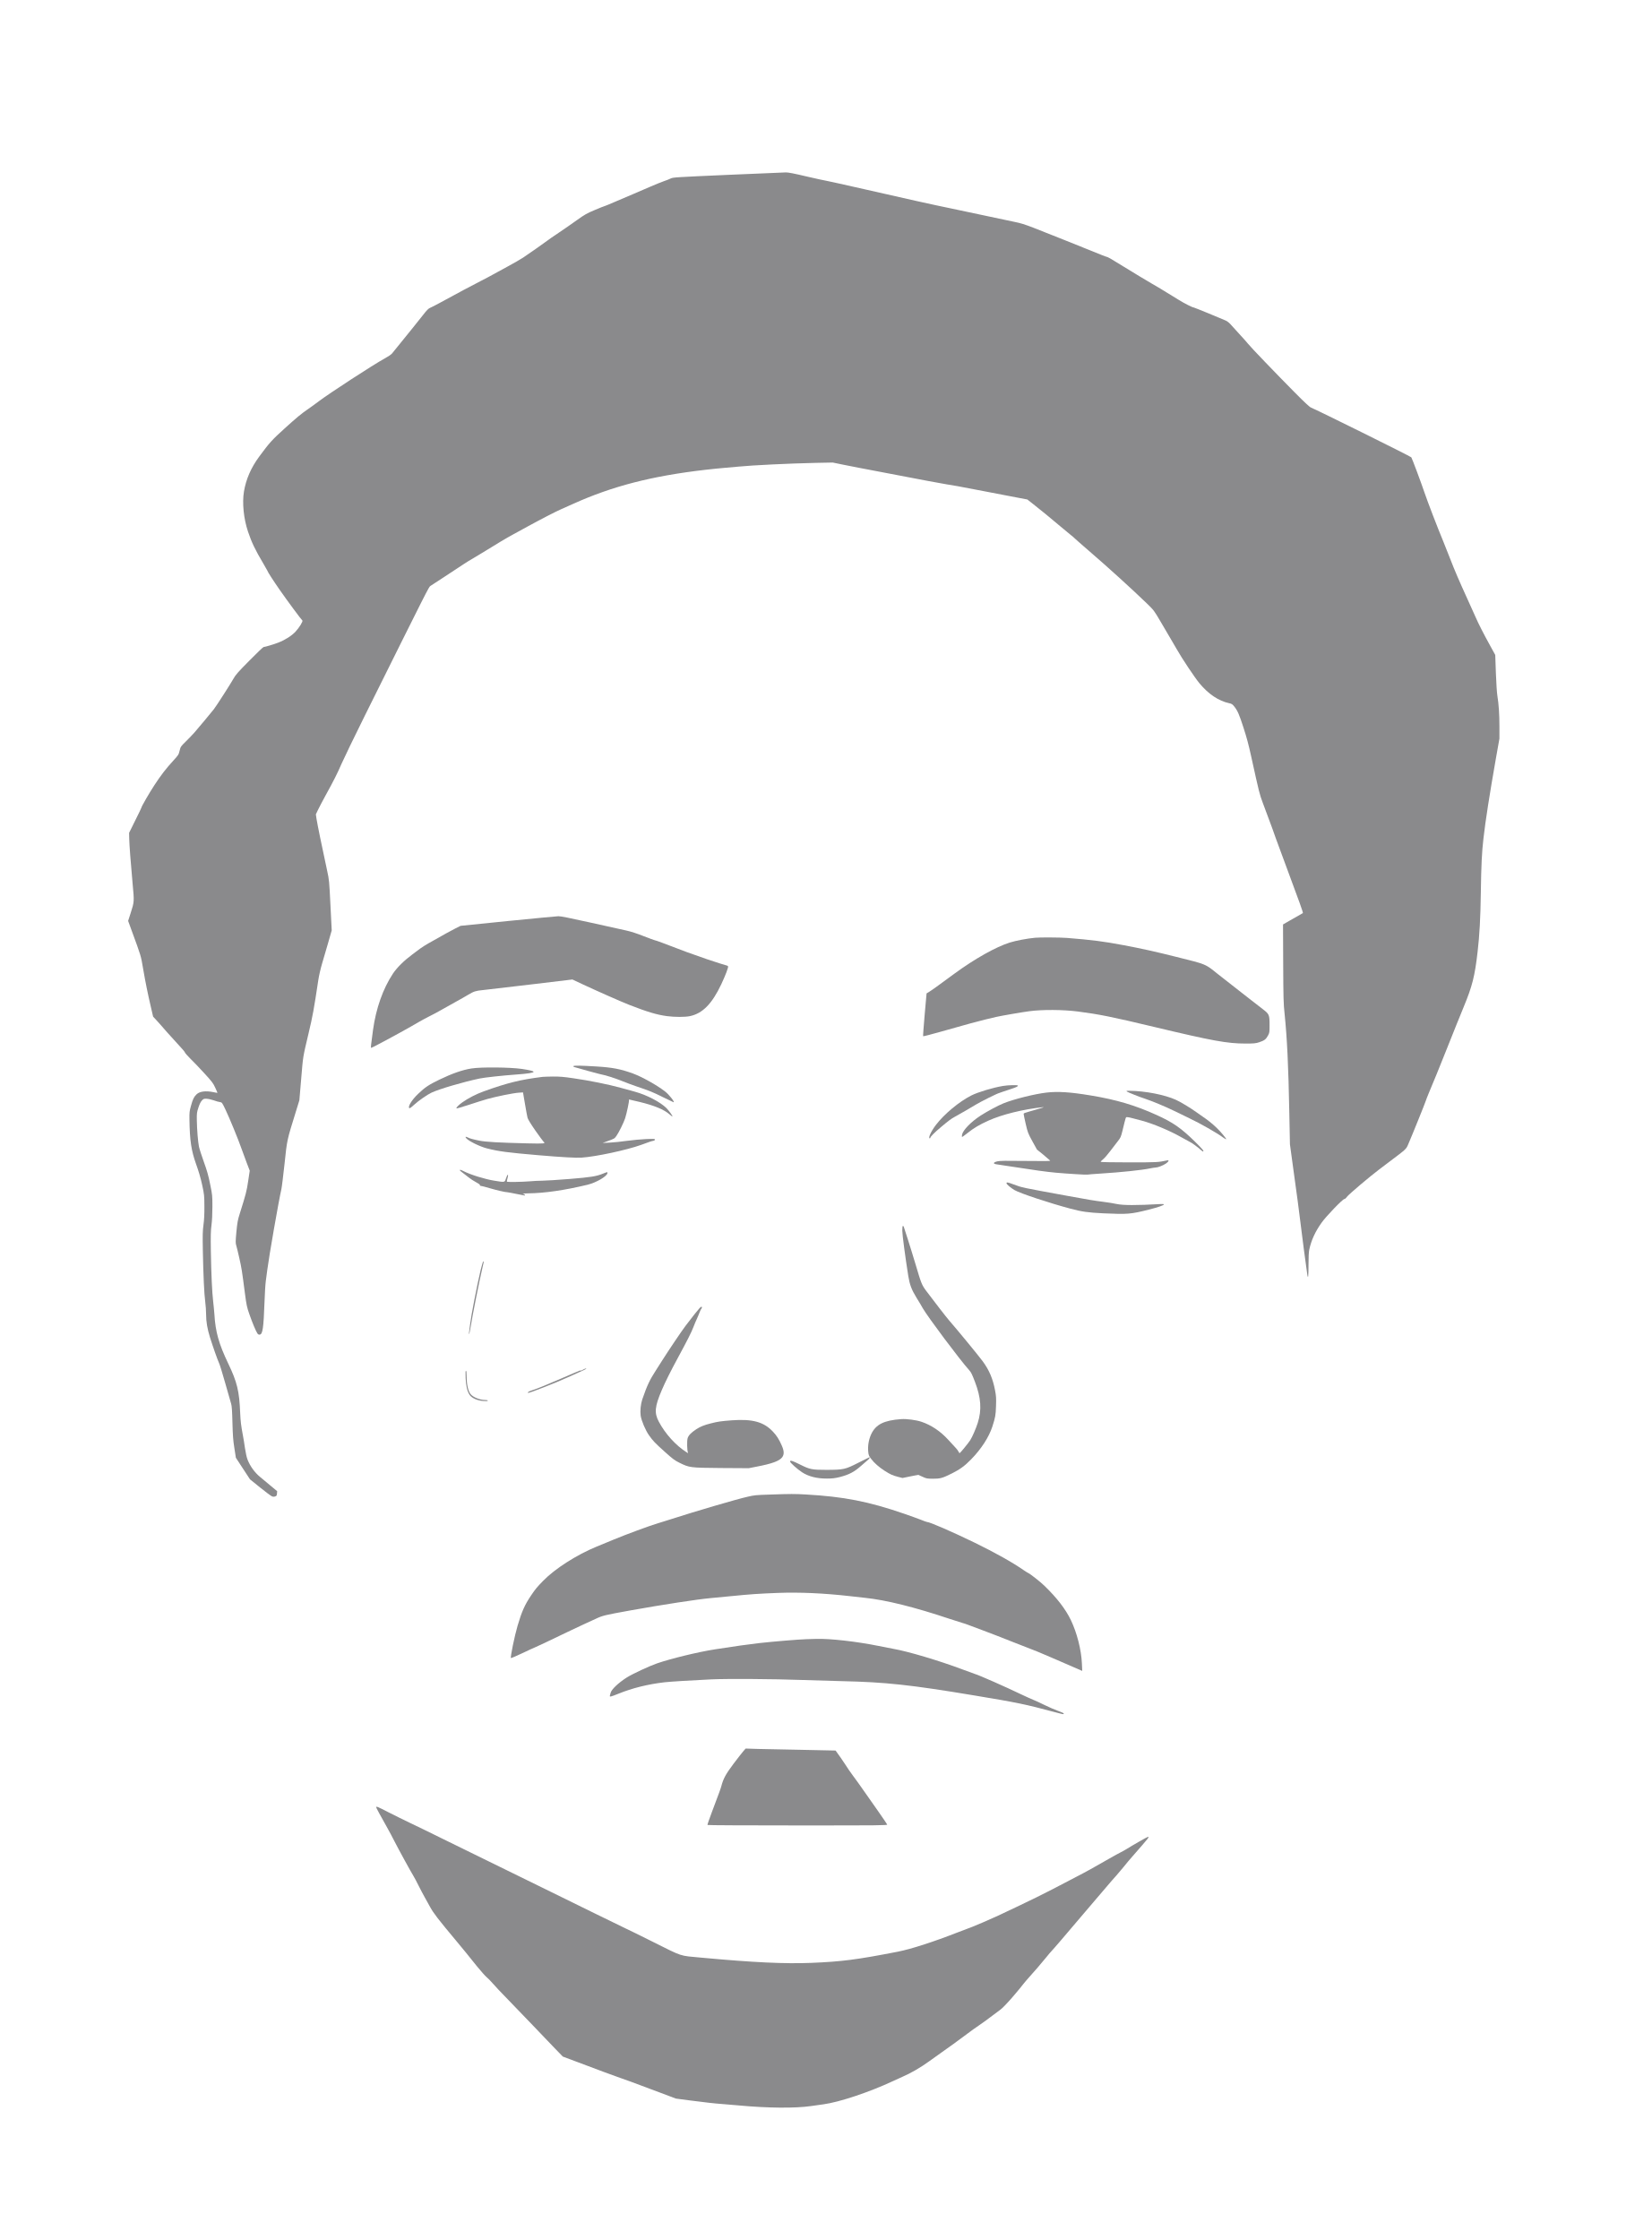
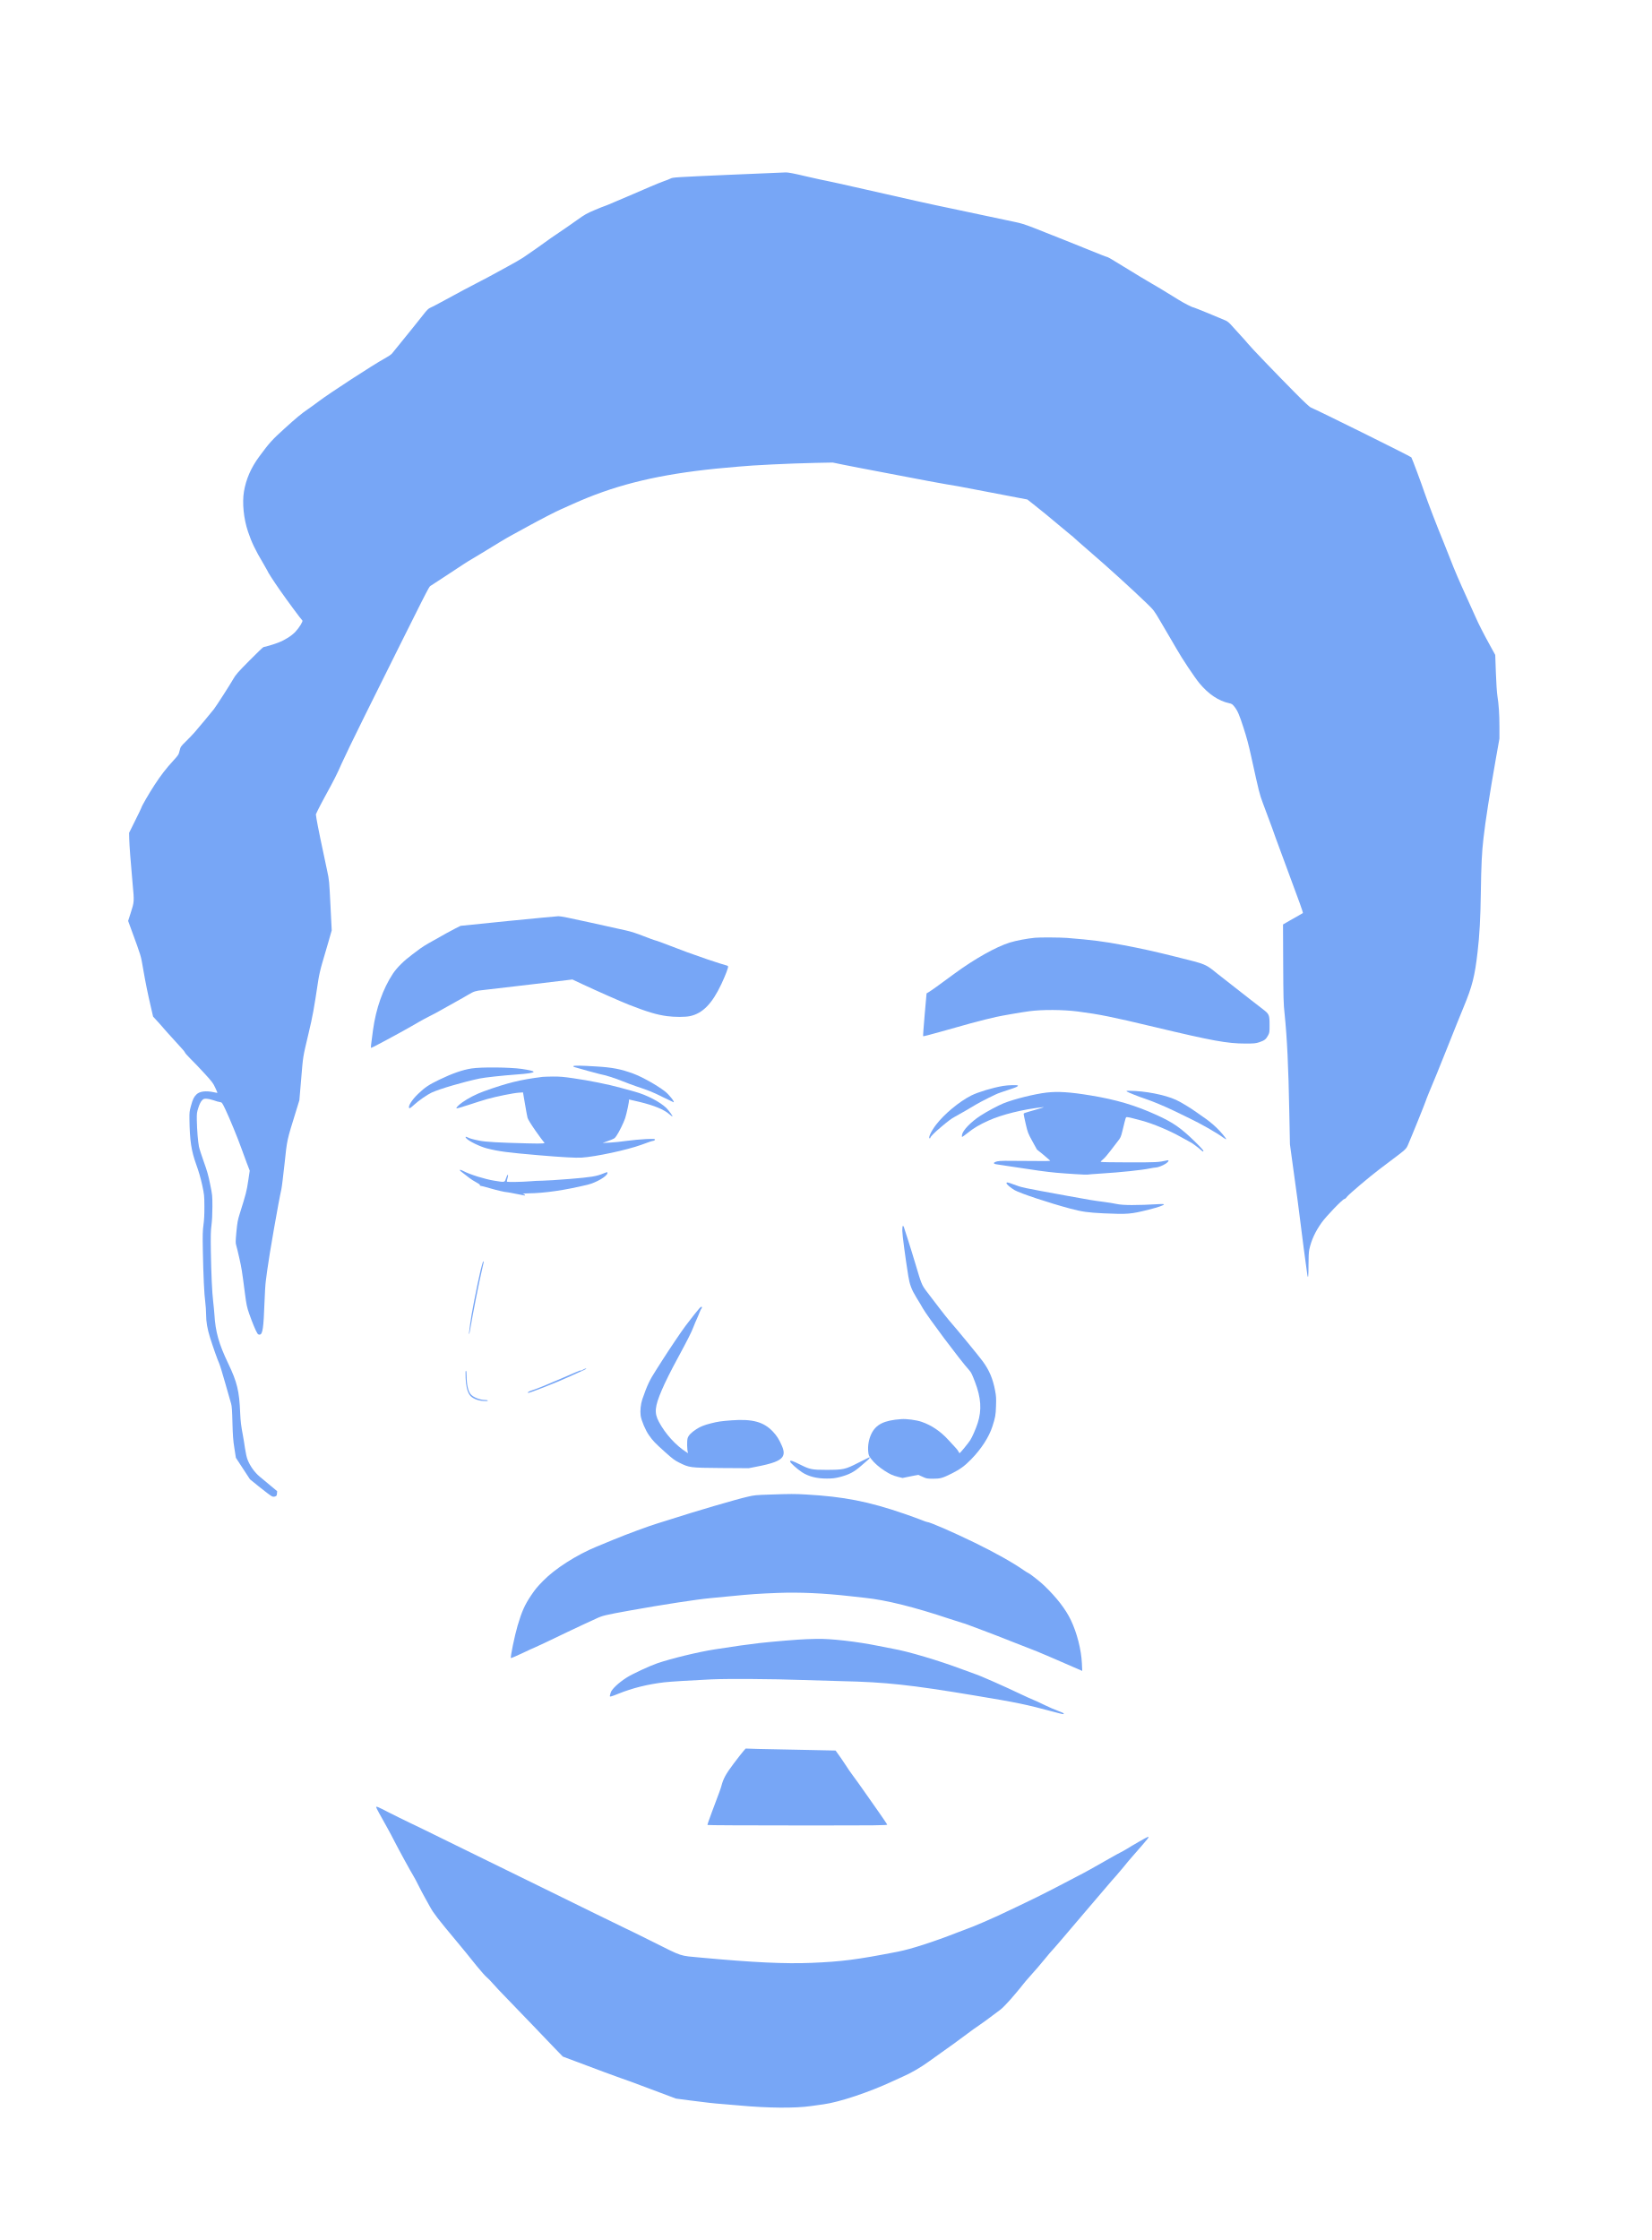
<svg xmlns="http://www.w3.org/2000/svg" version="1.0" viewBox="0 0 2884 3912" preserveAspectRatio="xMidYMid meet">
-   <g transform="translate(0,3912) scale(0.1,-0.1)" fill="rgba(138, 138, 140, 1)" stroke="none">
+   <g transform="translate(0,3912) scale(0.1,-0.1)" fill="#77A6F6" stroke="none">
    <path d="M12710 36066 c-901 -40 -957 -43 -995 -63 -22 -11 -75 -33 -119 -47 -43 -15 -146 -57 -230 -93 -83 -36 -223 -96 -311 -134 -88 -37 -234 -99 -324 -138 -90 -39 -168 -71 -173 -71 -5 0 -81 -30 -168 -67 -140 -59 -176 -79 -317 -180 -87 -63 -228 -160 -313 -217 -85 -57 -177 -120 -205 -142 -55 -42 -296 -211 -418 -293 -43 -28 -166 -100 -275 -158 -108 -58 -226 -122 -262 -143 -36 -21 -126 -68 -200 -106 -124 -62 -430 -226 -725 -387 -66 -36 -138 -73 -160 -82 -31 -12 -59 -40 -125 -125 -47 -60 -126 -160 -177 -222 -51 -62 -149 -183 -217 -268 -69 -85 -136 -168 -150 -185 -13 -16 -71 -55 -128 -86 -187 -101 -968 -609 -1151 -748 -56 -43 -140 -103 -186 -135 -115 -78 -205 -153 -411 -340 -220 -199 -264 -248 -443 -491 -143 -194 -230 -394 -266 -610 -33 -196 -5 -474 70 -697 64 -191 128 -324 266 -556 40 -67 73 -125 73 -128 0 -14 101 -171 218 -339 133 -191 378 -521 393 -531 17 -10 -55 -127 -120 -196 -67 -72 -180 -144 -301 -191 -71 -28 -234 -77 -256 -77 -8 0 -119 -106 -248 -237 -204 -206 -240 -247 -282 -322 -53 -94 -289 -462 -338 -526 -35 -46 -264 -321 -340 -408 -28 -32 -94 -101 -146 -152 -94 -92 -96 -96 -113 -166 -16 -68 -22 -77 -110 -173 -125 -136 -218 -256 -330 -428 -89 -136 -227 -374 -227 -393 0 -4 -48 -105 -108 -224 l-107 -216 2 -100 c3 -120 24 -400 59 -785 30 -323 31 -314 -37 -526 l-41 -127 57 -156 c175 -478 164 -442 205 -681 42 -243 79 -424 137 -674 l37 -160 101 -110 c55 -61 123 -138 150 -171 28 -32 107 -120 177 -195 70 -74 128 -142 128 -150 0 -8 43 -57 95 -109 53 -51 163 -166 245 -256 131 -143 154 -172 189 -250 23 -49 40 -89 39 -91 -2 -1 -32 4 -68 12 -134 28 -243 15 -297 -38 -46 -44 -65 -83 -98 -203 -25 -89 -28 -115 -26 -235 5 -368 32 -546 117 -783 44 -122 79 -241 105 -360 37 -172 38 -186 39 -376 1 -136 -4 -236 -16 -322 -14 -105 -16 -174 -11 -449 8 -434 24 -768 42 -897 8 -59 15 -158 15 -221 0 -126 21 -248 69 -403 51 -162 132 -391 155 -439 13 -25 62 -184 110 -355 49 -170 95 -332 103 -360 12 -37 18 -124 23 -330 6 -227 12 -311 34 -447 l26 -167 123 -188 123 -188 178 -144 c98 -79 191 -148 207 -154 19 -8 37 -8 56 -1 24 8 28 16 31 51 l3 41 -112 93 c-62 52 -148 123 -191 159 -89 74 -168 183 -212 293 -17 42 -34 119 -47 205 -11 75 -26 173 -35 217 -34 181 -42 248 -49 400 -15 382 -54 540 -210 865 -162 339 -222 550 -240 855 -4 55 -13 154 -21 220 -20 167 -34 480 -41 880 -4 278 -2 362 11 460 10 76 16 192 16 320 0 195 -1 207 -40 396 -30 151 -55 237 -110 389 -38 107 -77 226 -85 265 -17 86 -34 286 -37 460 -2 120 0 137 27 220 19 59 39 101 60 124 29 31 36 34 83 32 28 -1 84 -13 124 -27 40 -15 89 -29 109 -31 36 -5 38 -7 99 -135 69 -144 220 -512 280 -683 21 -60 62 -171 90 -245 l52 -135 -27 -180 c-26 -177 -40 -230 -147 -570 -36 -114 -43 -154 -59 -319 -15 -165 -16 -194 -3 -235 8 -25 32 -125 54 -222 40 -176 46 -216 99 -624 26 -197 34 -234 76 -355 52 -148 113 -296 140 -336 12 -18 23 -24 42 -22 51 6 67 116 83 568 5 146 15 312 23 370 8 58 20 146 26 195 30 236 199 1203 246 1408 8 34 32 233 55 442 44 421 41 406 196 905 l63 205 31 365 c35 416 27 369 130 805 73 308 91 407 170 930 11 74 40 201 68 295 27 91 76 257 108 369 l58 203 -22 437 c-21 422 -22 441 -57 601 -91 420 -170 806 -186 906 l-12 82 36 76 c20 42 78 152 128 244 148 268 213 397 284 562 37 85 221 466 409 845 1107 2226 1116 2245 1144 2262 15 9 110 71 212 138 328 217 479 315 485 315 3 0 94 55 203 122 305 188 417 255 542 323 63 34 182 99 263 144 219 120 482 256 583 300 49 22 141 62 204 91 685 309 1372 486 2300 594 118 14 278 30 355 36 77 6 183 15 235 21 242 24 883 55 1340 65 l305 6 180 -37 c99 -20 225 -45 280 -55 55 -10 253 -48 440 -84 699 -134 1026 -196 1092 -205 120 -18 180 -29 653 -120 256 -49 530 -102 610 -117 l144 -27 109 -86 c173 -137 245 -196 435 -356 97 -82 195 -163 217 -180 22 -16 49 -39 60 -51 11 -12 124 -111 250 -220 342 -294 756 -671 1015 -921 124 -120 127 -124 242 -320 63 -109 142 -243 175 -298 33 -55 82 -138 108 -185 88 -157 313 -494 397 -595 158 -189 333 -306 517 -346 45 -9 58 -18 93 -62 54 -69 86 -142 156 -360 60 -185 90 -298 137 -512 141 -640 144 -651 203 -810 149 -397 210 -564 226 -615 10 -30 107 -293 216 -585 194 -520 264 -715 257 -721 -2 -2 -34 -21 -72 -42 -39 -21 -116 -65 -173 -98 l-102 -59 3 -680 c3 -609 5 -702 25 -885 43 -419 67 -913 82 -1725 l11 -550 45 -330 c25 -181 65 -474 89 -650 24 -176 46 -351 50 -390 6 -66 108 -843 120 -912 14 -77 20 -19 20 174 0 135 5 229 13 268 36 166 104 314 214 469 80 114 371 416 400 416 10 0 31 18 46 40 25 37 400 355 565 479 40 30 126 95 192 145 277 208 277 208 313 294 76 176 295 720 304 752 6 19 28 78 50 130 62 144 219 529 314 770 156 392 233 583 300 745 150 363 194 535 243 965 33 280 50 586 56 1025 7 489 18 713 46 952 35 311 107 768 218 1401 l61 343 0 210 c0 218 -12 392 -36 539 -8 47 -20 226 -26 398 l-11 314 -94 171 c-110 199 -202 380 -248 487 -18 41 -81 181 -140 310 -150 329 -227 508 -305 710 -37 96 -91 231 -119 300 -108 260 -274 693 -329 855 -53 158 -220 606 -231 618 -15 19 -1667 837 -1751 868 -24 9 -117 95 -290 270 -310 313 -768 789 -810 844 -17 22 -77 90 -133 150 -57 61 -127 138 -157 173 -34 40 -70 70 -99 83 -96 43 -551 229 -560 229 -23 0 -163 71 -266 135 -271 168 -415 254 -475 287 -58 32 -241 143 -630 381 -68 43 -129 77 -135 77 -6 0 -54 17 -106 38 -302 123 -1023 411 -1189 475 -146 57 -229 82 -330 102 -74 15 -301 63 -505 107 -203 43 -469 100 -590 125 -324 66 -812 175 -1503 333 -338 77 -641 144 -675 150 -34 5 -197 41 -362 79 -215 51 -316 71 -360 70 -33 -1 -490 -20 -1015 -43z" />
    <path d="M8870 23035 l-825 -84 -90 -45 c-80 -40 -162 -86 -472 -261 -45 -25 -111 -67 -145 -92 -35 -26 -95 -71 -135 -101 -146 -108 -270 -231 -340 -336 -175 -265 -296 -608 -348 -986 -37 -269 -41 -310 -32 -310 6 0 58 26 116 57 58 32 117 63 131 69 36 16 491 268 579 322 41 24 124 69 185 100 61 30 152 78 201 107 50 29 162 92 250 140 88 48 193 108 232 132 101 60 132 70 258 82 61 6 437 50 837 98 l726 87 174 -82 c255 -119 671 -303 813 -359 320 -125 486 -175 665 -199 134 -18 316 -18 401 0 221 47 386 215 548 558 73 156 125 292 118 311 -3 8 -20 17 -39 20 -18 3 -166 50 -329 105 -266 91 -398 139 -782 287 -66 25 -125 45 -132 45 -7 0 -93 32 -190 70 -119 47 -222 81 -309 100 -72 16 -355 78 -628 139 -346 77 -515 111 -555 110 -32 -1 -429 -39 -883 -84z" />
    <path d="M18080 22743 c-145 -14 -333 -50 -443 -84 -242 -76 -613 -284 -966 -543 -272 -201 -408 -298 -447 -321 l-40 -24 -33 -371 c-18 -204 -30 -374 -27 -377 3 -4 135 30 294 75 469 133 681 191 792 217 58 13 143 33 190 45 92 21 443 82 580 100 226 30 586 28 845 -5 371 -48 601 -94 1336 -270 1018 -243 1275 -290 1594 -290 151 0 178 3 240 23 90 31 115 49 151 114 28 51 29 58 29 183 0 182 -5 194 -117 280 -51 39 -161 124 -245 190 -84 66 -212 166 -285 223 -73 56 -189 147 -258 202 -223 179 -188 165 -725 299 -357 90 -629 150 -925 205 -343 65 -547 91 -985 126 -112 9 -476 11 -555 3z" />
    <path d="M10015 20501 c-3 -5 3 -12 12 -15 128 -38 392 -111 438 -121 129 -27 260 -68 415 -130 58 -24 159 -61 225 -84 243 -82 294 -102 472 -191 100 -49 185 -90 188 -90 27 0 -83 140 -152 191 -146 112 -399 252 -552 309 -218 80 -363 108 -646 125 -271 17 -392 18 -400 6z" />
    <path d="M8235 20460 c-155 -24 -339 -88 -560 -195 -183 -88 -252 -134 -369 -246 -109 -102 -185 -224 -158 -251 8 -8 32 9 84 57 77 71 232 179 308 214 140 65 559 187 835 245 90 19 394 52 651 71 189 13 294 30 294 46 0 14 -67 30 -205 51 -208 30 -710 35 -880 8z" />
    <path d="M9475 20313 c-385 -48 -612 -104 -1024 -252 -131 -47 -275 -121 -376 -193 -70 -51 -112 -94 -101 -105 3 -4 97 24 209 60 111 37 258 83 327 103 157 44 451 104 550 111 l75 5 34 -198 c18 -110 39 -219 45 -244 8 -29 56 -108 138 -226 70 -99 134 -186 142 -193 41 -34 21 -36 -286 -29 -496 12 -723 25 -833 47 -119 24 -170 38 -208 58 -36 18 -46 10 -22 -17 46 -51 235 -143 356 -175 207 -53 365 -74 904 -120 422 -36 650 -48 755 -42 247 16 788 132 1040 223 69 25 139 50 155 56 17 5 42 13 58 15 15 3 27 12 27 21 0 13 -19 14 -157 9 -87 -4 -237 -18 -333 -31 -96 -14 -231 -28 -300 -31 l-125 -6 80 29 c127 46 128 47 161 93 43 60 127 230 153 309 28 88 73 300 67 317 -6 15 -16 17 188 -32 255 -62 426 -133 521 -217 25 -22 48 -39 50 -36 8 7 -60 101 -106 147 -106 105 -343 229 -549 285 -47 13 -160 44 -251 69 -208 58 -550 127 -824 166 -169 25 -240 31 -360 30 -83 -1 -163 -4 -180 -6z" />
    <path d="M17520 20155 c-183 -31 -434 -107 -553 -166 -212 -107 -474 -324 -619 -514 -85 -111 -142 -235 -108 -235 6 0 10 4 10 10 0 18 74 93 189 189 126 106 177 144 236 176 98 54 278 157 365 211 95 57 372 196 420 208 14 4 34 11 45 16 11 4 72 25 135 45 115 38 140 50 140 66 0 13 -173 9 -260 -6z" />
    <path d="M19685 20056 c22 -15 219 -94 305 -121 122 -40 364 -140 515 -214 88 -43 210 -102 270 -131 182 -86 485 -258 583 -332 30 -22 56 -37 59 -35 8 9 -99 137 -171 205 -82 77 -150 131 -236 189 -36 24 -90 62 -120 84 -90 66 -270 175 -350 211 -195 89 -541 156 -810 158 -57 0 -62 -1 -45 -14z" />
    <path d="M18280 20039 c-208 -24 -561 -112 -748 -186 -90 -35 -302 -149 -407 -218 -167 -109 -306 -253 -321 -331 -3 -19 -4 -37 -1 -40 2 -3 46 28 96 68 108 87 210 147 363 216 239 108 607 199 953 236 33 4 4 -8 -89 -34 -249 -71 -246 -70 -246 -86 0 -9 16 -87 36 -173 34 -148 40 -163 116 -302 l80 -145 110 -89 c60 -50 114 -96 120 -103 9 -10 -68 -12 -428 -7 -347 5 -451 3 -494 -7 -74 -18 -80 -43 -13 -52 26 -4 118 -18 203 -31 490 -76 658 -99 839 -116 189 -17 534 -38 542 -33 4 2 113 11 241 19 342 21 722 61 856 90 40 8 84 15 98 15 38 0 128 35 178 69 50 34 62 65 24 56 -156 -34 -178 -35 -667 -35 -271 0 -492 4 -495 9 -3 5 15 24 40 44 25 19 81 84 126 144 45 59 104 137 133 173 47 59 54 75 79 175 65 266 57 245 85 245 14 0 60 -9 101 -21 41 -11 107 -28 145 -38 203 -54 492 -175 697 -291 87 -49 161 -90 164 -90 10 0 147 -101 178 -132 17 -15 33 -28 38 -28 27 0 -9 43 -144 176 -240 234 -377 330 -663 460 -373 170 -706 269 -1155 343 -356 59 -572 73 -770 50z" />
    <path d="M8030 18683 c1 -5 28 -28 62 -53 33 -25 80 -61 105 -81 24 -20 77 -53 117 -75 46 -24 72 -43 69 -51 -3 -8 2 -13 13 -13 10 0 80 -18 154 -40 131 -38 272 -71 314 -72 12 -1 84 -14 161 -30 163 -33 148 -31 143 -15 -3 6 -18 15 -34 18 -16 4 25 7 91 8 289 3 637 54 1040 151 154 38 345 151 345 205 0 19 0 19 -71 -9 -121 -50 -213 -65 -593 -96 -204 -16 -417 -30 -475 -30 -59 0 -158 -5 -221 -11 -127 -11 -387 -15 -396 -6 -3 3 1 29 10 58 25 88 0 81 -29 -8 -20 -63 -18 -63 -201 -33 -171 28 -415 104 -544 170 -41 21 -60 25 -60 13z" />
    <path d="M17580 18456 c0 -19 71 -79 142 -121 94 -55 602 -224 973 -323 203 -54 309 -69 580 -82 421 -19 473 -15 792 65 169 43 263 76 263 92 0 5 -28 7 -62 5 -420 -24 -654 -23 -768 2 -41 10 -144 26 -229 37 -166 21 -244 34 -626 104 -815 149 -788 143 -943 201 -102 38 -122 41 -122 20z" />
    <path d="M15760 17627 c0 -70 53 -468 105 -793 24 -149 57 -237 141 -374 43 -69 93 -152 111 -186 86 -151 647 -901 818 -1091 28 -31 46 -70 94 -195 107 -279 121 -492 49 -718 -32 -100 -95 -245 -132 -303 -34 -52 -171 -220 -184 -225 -4 -1 -13 10 -19 25 -7 16 -30 46 -51 68 -20 22 -79 86 -130 141 -135 148 -293 254 -465 313 -93 32 -261 54 -357 47 -301 -21 -443 -93 -523 -263 -43 -92 -62 -204 -52 -305 6 -61 12 -76 53 -129 51 -68 134 -141 233 -205 99 -63 138 -81 230 -105 l83 -21 137 28 137 27 74 -33 c69 -32 80 -34 183 -35 129 0 166 10 332 93 138 69 223 130 336 246 177 181 311 389 370 571 52 161 59 198 64 360 5 137 2 176 -16 270 -39 208 -103 357 -217 512 -73 99 -437 542 -587 714 -47 54 -257 325 -398 513 -79 106 -88 130 -189 471 -39 132 -101 330 -136 440 -36 110 -67 206 -69 213 -3 6 -9 12 -15 12 -6 0 -10 -33 -10 -83z" />
    <path d="M8396 16943 c-67 -284 -169 -808 -186 -958 -5 -44 -12 -100 -16 -125 -4 -25 -4 -42 0 -39 4 3 13 48 22 100 37 230 153 813 204 1029 34 141 33 140 21 140 -5 0 -25 -66 -45 -147z" />
    <path d="M12216 16271 c-29 -31 -118 -143 -242 -306 -69 -91 -284 -410 -410 -608 -27 -42 -74 -117 -105 -165 -113 -175 -154 -262 -240 -510 -28 -82 -40 -202 -29 -284 13 -89 85 -260 148 -347 68 -96 99 -129 276 -288 133 -120 174 -150 250 -187 180 -89 185 -89 732 -94 l482 -3 133 26 c277 53 403 100 452 166 35 49 34 107 -6 199 -48 111 -91 179 -157 248 -161 171 -358 224 -723 197 -189 -15 -235 -21 -364 -54 -111 -28 -182 -56 -249 -100 -93 -61 -140 -110 -154 -161 -13 -47 -9 -208 5 -244 8 -18 7 -18 -21 0 -190 120 -374 323 -487 536 -81 153 -71 262 51 548 58 137 162 346 287 575 171 317 230 434 265 525 18 47 45 112 61 145 15 33 38 86 49 117 12 32 26 60 31 63 11 7 12 35 1 35 -5 0 -21 -13 -36 -29z" />
    <path d="M10181 15199 c-18 -11 -35 -18 -38 -15 -6 5 -12 3 -128 -47 -44 -19 -143 -61 -220 -95 -280 -120 -402 -170 -482 -196 -76 -25 -102 -40 -91 -52 11 -10 501 182 698 273 47 22 135 62 195 88 61 27 114 52 120 57 19 17 -21 7 -54 -13z" />
    <path d="M8133 15053 c6 -138 28 -232 70 -294 37 -55 135 -99 235 -106 58 -4 82 -3 82 6 0 7 -19 11 -49 11 -87 0 -206 48 -249 100 -46 55 -71 171 -72 323 0 58 -4 87 -11 87 -9 0 -10 -35 -6 -127z" />
    <path d="M14990 13573 c-228 -116 -255 -122 -555 -123 -256 0 -289 7 -465 95 -130 65 -170 77 -170 51 0 -21 123 -131 209 -188 113 -74 259 -111 435 -110 96 0 142 6 223 26 163 42 254 89 378 200 44 39 95 83 113 98 29 24 43 50 25 47 -5 -1 -91 -44 -193 -96z" />
    <path d="M13465 13019 c-275 -9 -283 -10 -409 -39 -184 -41 -917 -256 -1331 -390 -82 -26 -190 -60 -240 -75 -147 -44 -539 -189 -762 -281 -114 -47 -251 -104 -303 -125 -348 -143 -726 -385 -931 -595 -114 -117 -134 -141 -214 -259 -109 -162 -162 -280 -234 -525 -52 -176 -130 -554 -117 -567 3 -3 93 35 199 85 106 51 196 92 200 92 7 0 290 134 592 280 88 43 207 99 265 125 58 25 157 71 220 101 126 60 158 67 610 149 570 102 1168 194 1400 215 63 5 228 21 365 35 332 33 475 43 815 56 375 14 802 -5 1250 -56 74 -8 196 -22 270 -30 365 -38 860 -161 1470 -365 113 -37 219 -71 235 -75 17 -4 57 -17 90 -30 33 -13 157 -59 275 -103 118 -44 339 -129 490 -190 151 -60 286 -113 300 -117 28 -8 286 -114 365 -150 28 -12 111 -48 185 -80 74 -32 180 -78 235 -102 55 -25 111 -49 124 -54 l24 -10 -6 134 c-11 236 -86 531 -193 754 -91 190 -245 390 -464 601 -65 64 -250 209 -279 220 -9 3 -43 25 -76 47 -201 140 -502 308 -860 483 -395 192 -787 362 -834 362 -6 0 -55 17 -108 39 -54 21 -183 68 -288 104 -629 216 -1052 299 -1720 337 -188 11 -273 11 -610 -1z" />
    <path d="M14090 10493 c-139 -4 -583 -41 -825 -68 -185 -21 -435 -56 -780 -110 -293 -46 -762 -160 -1007 -244 -138 -48 -435 -186 -533 -249 -147 -94 -267 -209 -280 -268 -4 -16 -9 -37 -12 -46 -7 -27 11 -23 148 32 243 99 514 166 804 200 104 12 476 35 820 51 271 13 1122 7 1560 -10 154 -6 478 -15 720 -21 762 -17 1201 -64 2320 -251 737 -122 894 -155 1375 -284 178 -47 180 -48 180 -32 0 8 -39 27 -97 47 -54 19 -161 65 -238 103 -77 38 -167 80 -200 92 -33 13 -121 53 -195 88 -296 142 -745 340 -820 362 -14 4 -115 41 -225 82 -413 155 -946 313 -1205 358 -47 9 -164 31 -260 51 -376 76 -841 129 -1080 122 -41 -1 -118 -3 -170 -5z" />
    <path d="M12984 8537 c-22 -25 -100 -125 -174 -223 -133 -177 -176 -256 -211 -389 -11 -41 -31 -98 -168 -460 -43 -115 -77 -213 -74 -217 2 -5 711 -8 1575 -8 1446 0 1570 1 1564 16 -4 9 -68 105 -144 213 -76 108 -192 273 -257 366 -65 94 -156 220 -201 280 -45 61 -95 133 -111 161 -22 37 -168 249 -188 272 -1 1 -256 7 -566 12 -310 5 -663 12 -784 16 l-221 7 -40 -46z" />
    <path d="M6570 7559 c0 -10 71 -142 205 -379 26 -47 78 -143 114 -215 76 -149 289 -538 331 -605 16 -25 58 -103 93 -175 36 -71 82 -159 103 -195 20 -36 64 -114 97 -175 60 -110 137 -209 466 -603 147 -177 152 -183 347 -426 73 -89 150 -177 173 -195 23 -18 71 -67 107 -109 36 -43 154 -168 263 -279 108 -111 309 -319 446 -463 138 -144 310 -324 383 -400 l133 -137 257 -96 c141 -53 353 -132 469 -176 117 -44 241 -89 275 -100 61 -19 186 -65 718 -265 l255 -96 225 -30 c290 -38 462 -57 580 -65 52 -4 185 -15 296 -25 504 -47 983 -51 1259 -11 77 11 176 25 220 31 272 36 805 214 1210 404 50 23 124 57 165 75 150 65 320 163 471 273 85 61 184 132 221 158 81 55 318 227 453 329 55 42 141 103 190 136 78 53 136 95 375 275 25 19 64 55 86 80 21 24 47 51 56 60 25 23 215 247 258 305 21 27 69 84 106 125 87 95 221 251 305 355 35 44 74 89 85 100 12 11 86 97 166 190 79 94 259 305 400 470 141 165 314 368 384 450 70 83 151 176 181 208 29 32 86 100 127 150 40 51 113 138 162 193 292 334 292 334 263 334 -10 0 -272 -149 -373 -213 -28 -17 -70 -41 -95 -53 -25 -12 -122 -65 -216 -119 -267 -153 -408 -232 -565 -312 -80 -41 -264 -137 -410 -214 -146 -76 -404 -204 -575 -284 -170 -81 -341 -161 -380 -180 -81 -39 -442 -195 -450 -195 -3 0 -117 -43 -253 -96 -435 -170 -817 -293 -1051 -339 -719 -140 -977 -173 -1510 -195 -458 -19 -1014 7 -1921 91 -396 37 -307 7 -870 288 -206 103 -409 203 -450 221 -41 19 -268 129 -505 246 -236 116 -632 311 -880 432 -809 395 -1453 711 -1820 892 -198 98 -452 222 -565 275 -113 54 -281 137 -375 185 -184 95 -215 108 -215 89z" />
  </g>
</svg>
